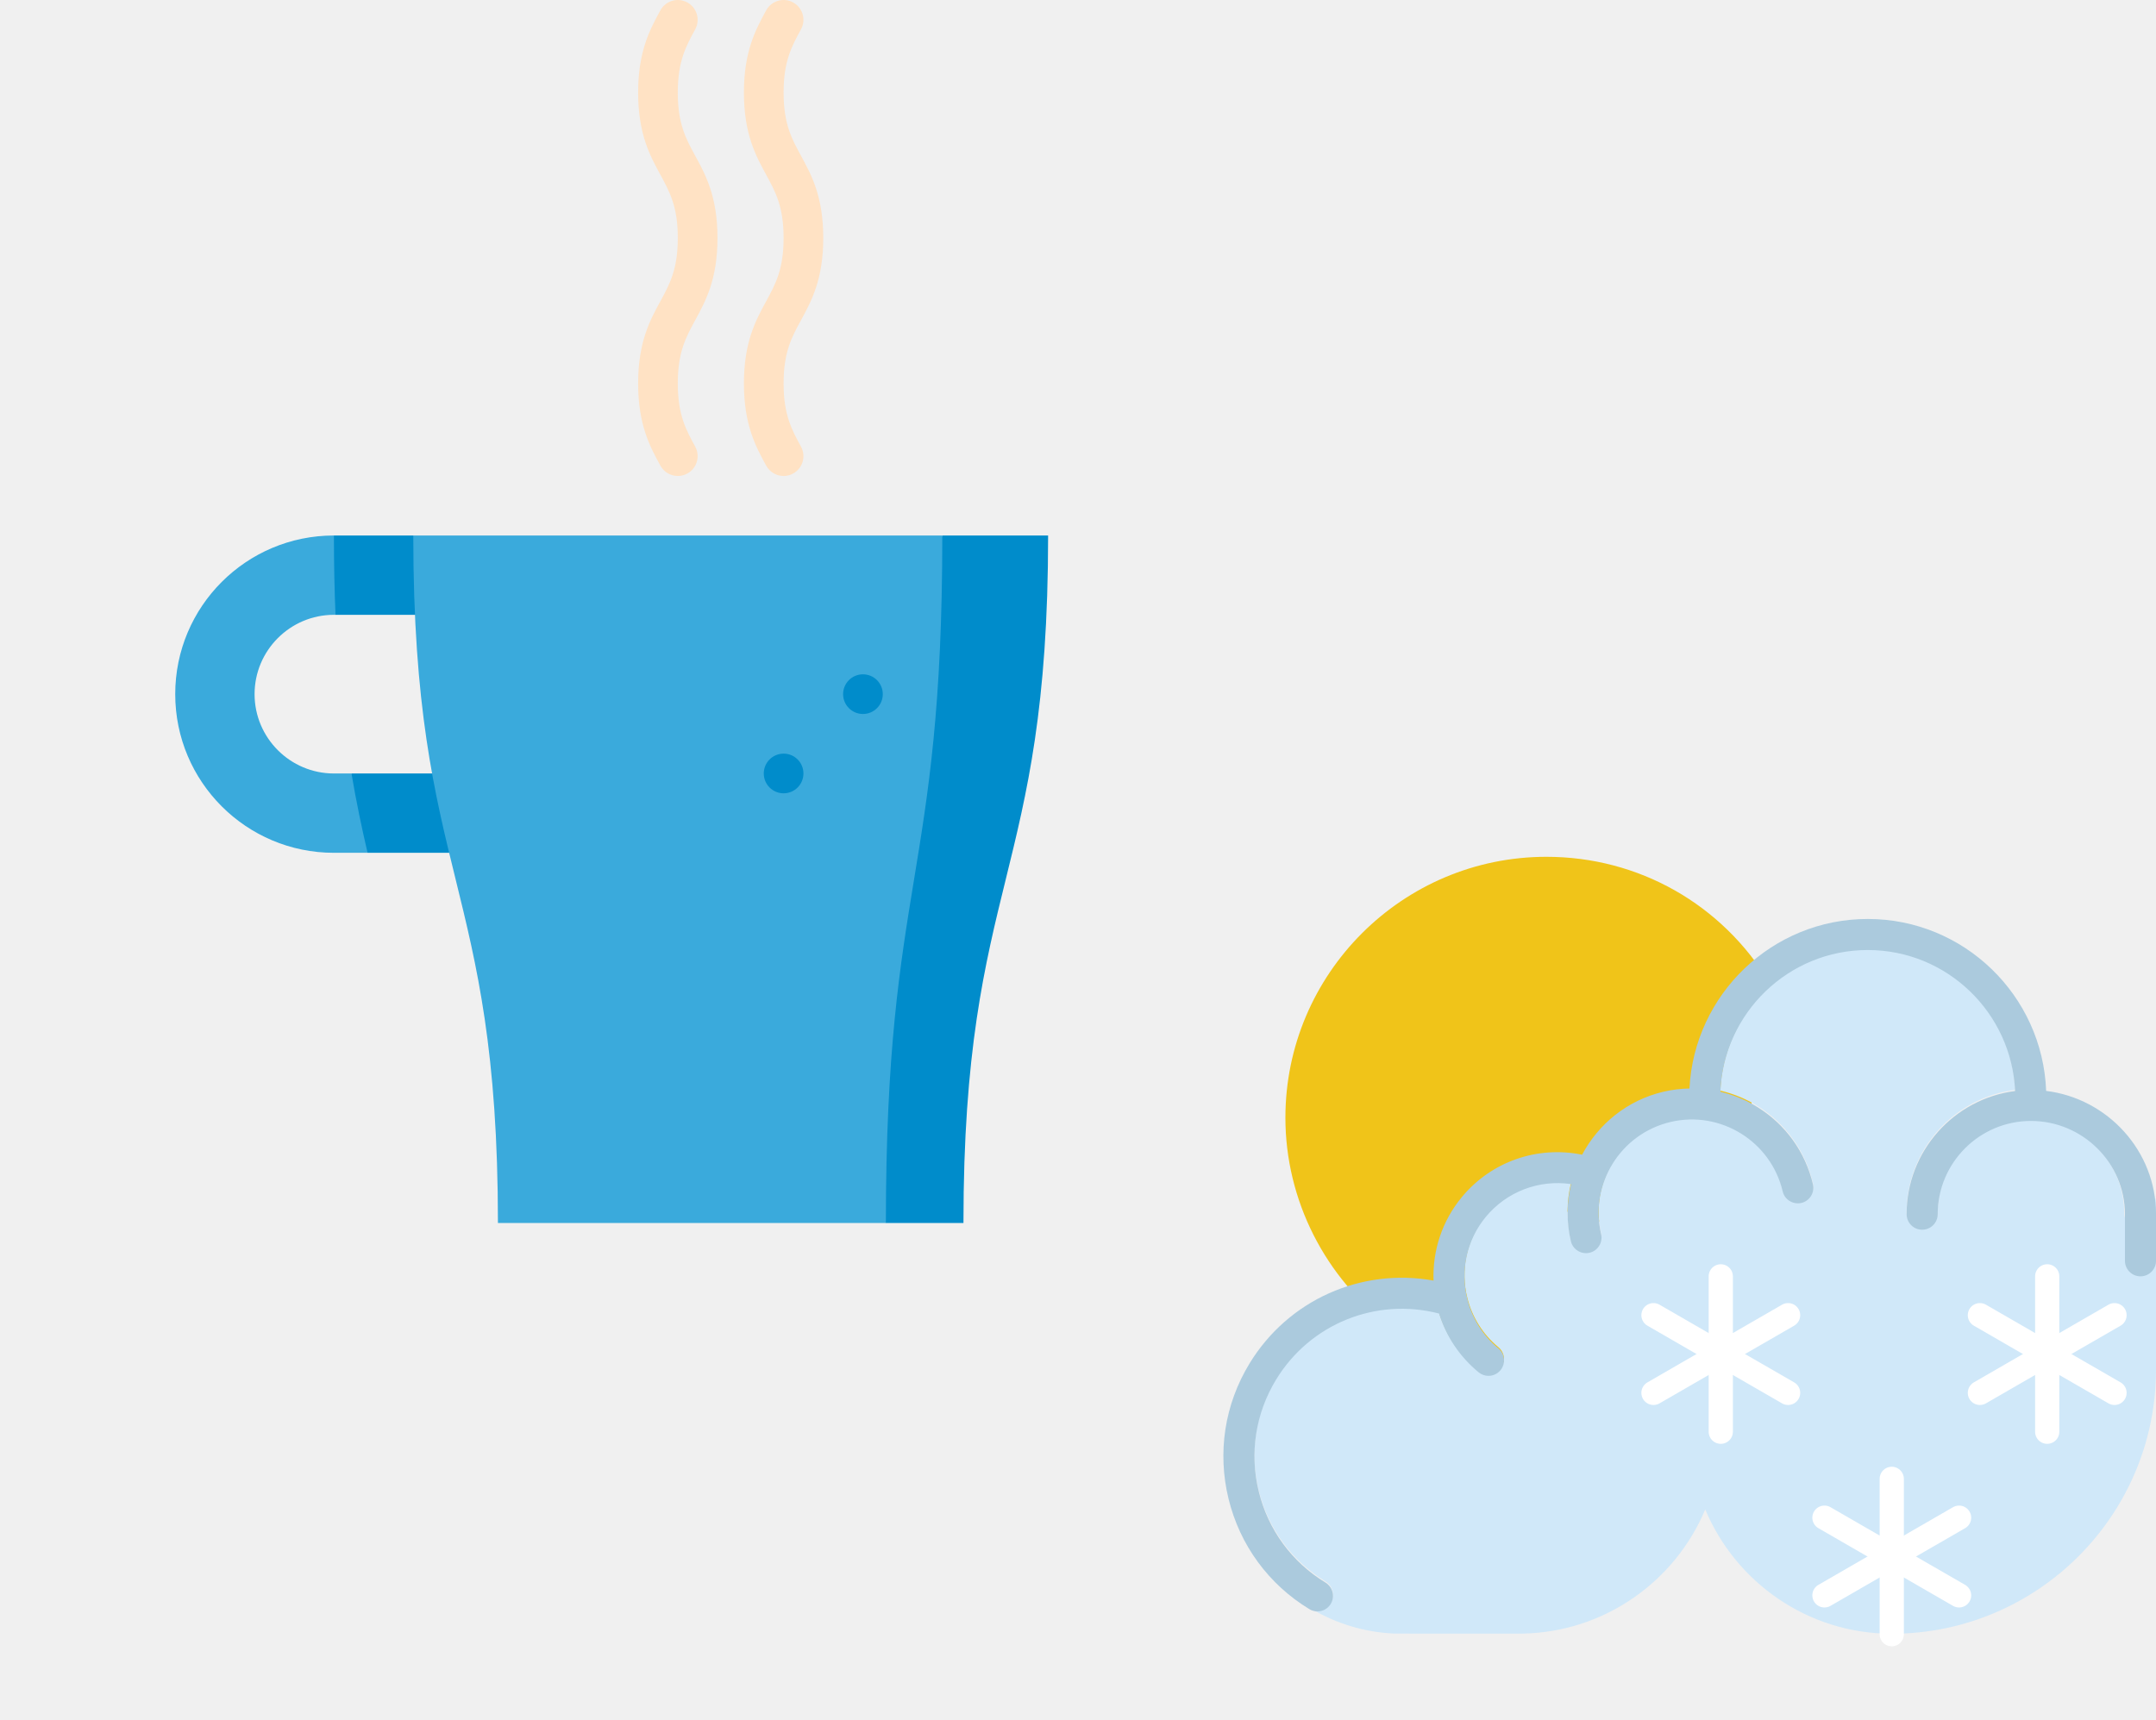
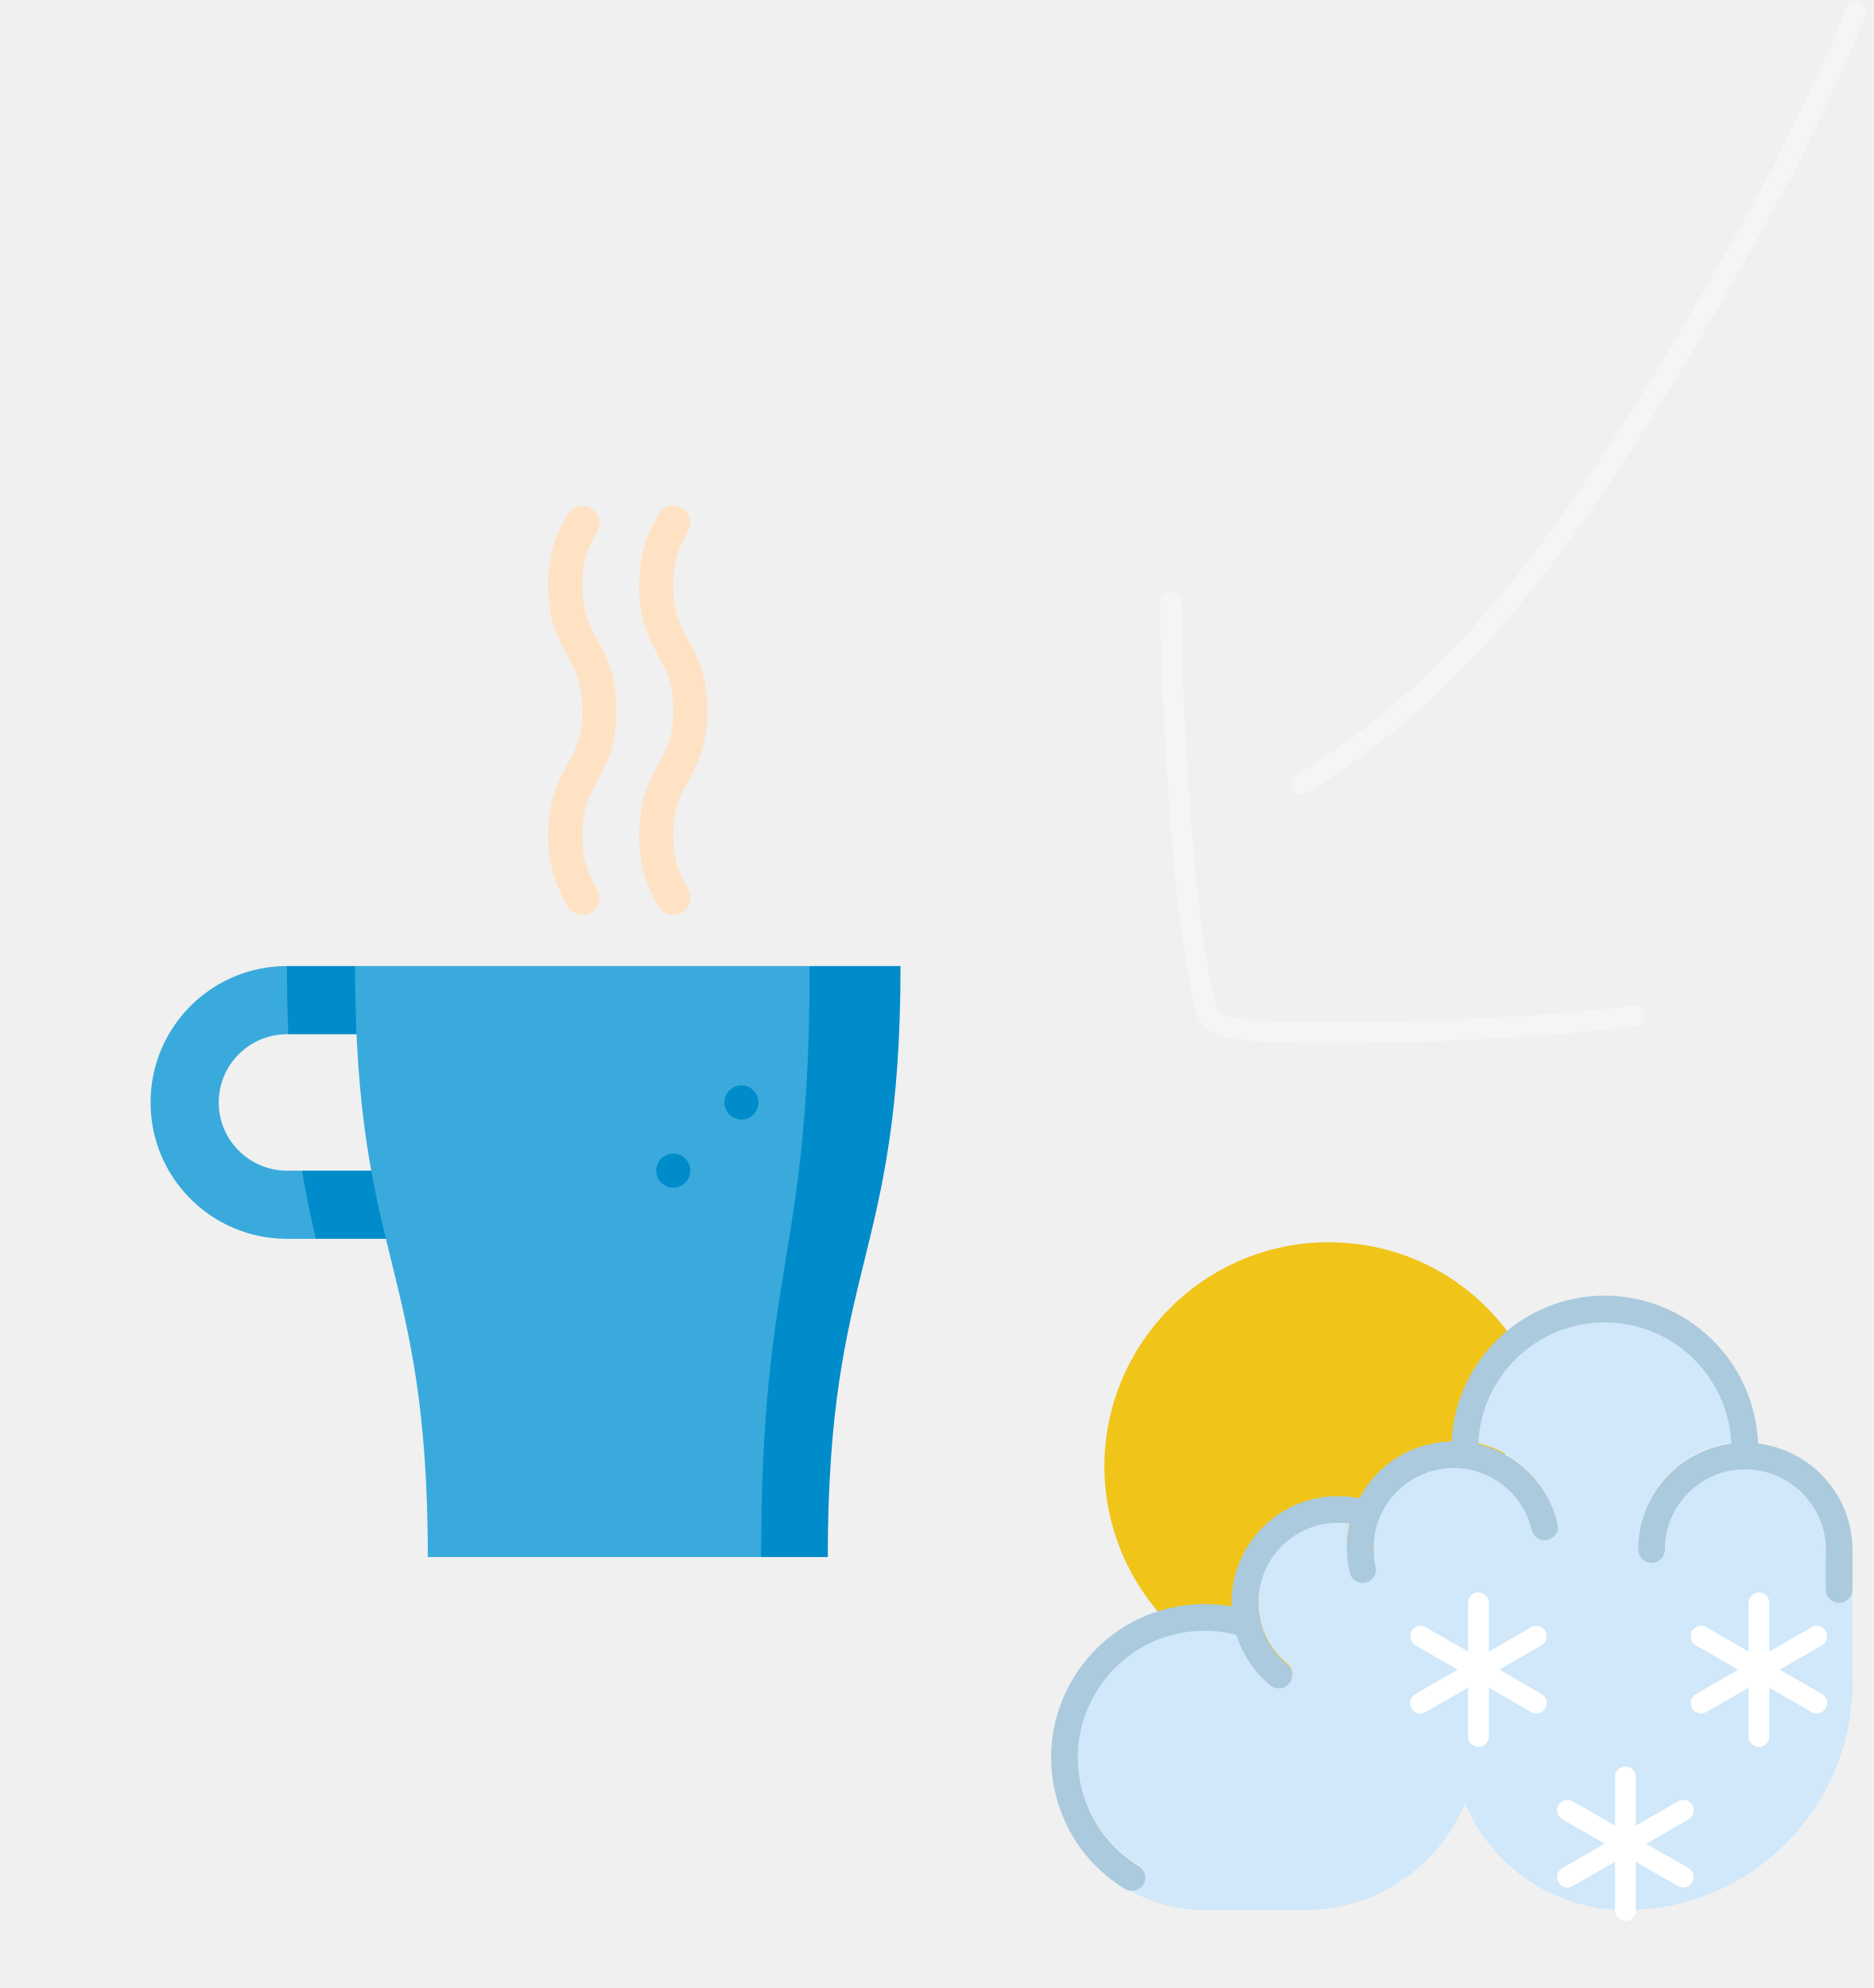
- <svg xmlns="http://www.w3.org/2000/svg" width="178" height="142" viewBox="0 0 178 142" fill="none">
-   <g clip-path="url(#clip0_158_695)">
-     <path d="M55.961 39.308C55.381 39.308 54.819 39 54.522 38.455C53.66 36.875 52.684 35.085 52.684 31.665C52.684 28.244 53.66 26.454 54.522 24.875C55.293 23.46 55.959 22.238 55.959 19.653C55.959 17.068 55.293 15.847 54.522 14.432C53.66 12.853 52.684 11.063 52.684 7.643C52.684 4.223 53.66 2.433 54.521 0.854C54.954 0.06 55.95 -0.233 56.743 0.2C57.538 0.633 57.83 1.628 57.397 2.423C56.626 3.837 55.959 5.058 55.959 7.643C55.959 10.228 56.626 11.45 57.397 12.864C58.259 14.443 59.235 16.233 59.235 19.653C59.235 23.073 58.259 24.864 57.397 26.443C56.626 27.858 55.959 29.079 55.959 31.665C55.959 34.25 56.626 35.472 57.397 36.886C57.83 37.68 57.538 38.675 56.743 39.108C56.494 39.244 56.226 39.308 55.961 39.308Z" fill="#FFE2C4" />
-     <path d="M64.695 39.308C64.115 39.308 63.553 39 63.256 38.455C62.394 36.875 61.418 35.085 61.418 31.665C61.418 28.244 62.394 26.454 63.256 24.875C64.027 23.46 64.694 22.238 64.694 19.653C64.694 17.068 64.027 15.847 63.256 14.432C62.394 12.853 61.418 11.063 61.418 7.643C61.418 4.223 62.394 2.433 63.256 0.854C63.689 0.06 64.684 -0.233 65.478 0.2C66.272 0.633 66.565 1.628 66.131 2.423C65.36 3.837 64.694 5.058 64.694 7.643C64.694 10.228 65.36 11.45 66.132 12.864C66.993 14.443 67.969 16.233 67.969 19.653C67.969 23.073 66.993 24.864 66.132 26.443C65.36 27.858 64.694 29.079 64.694 31.665C64.694 34.25 65.36 35.472 66.131 36.886C66.565 37.68 66.272 38.675 65.478 39.108C65.229 39.244 64.96 39.308 64.695 39.308Z" fill="#FFE2C4" />
-     <path d="M77.797 44.223L61.334 85.18L73.138 101.001H79.543C79.543 72.612 86.532 72.612 86.532 44.223H77.797Z" fill="#008CCB" />
-     <path d="M40.673 63.875V70.426H30.348L27.473 67.151L29.02 63.875H40.673Z" fill="#008CCB" />
-     <path d="M34.121 44.223L40.673 50.774H27.701L25.42 47.624L27.57 44.223H34.121Z" fill="#008CCB" />
-     <path d="M27.569 44.223C27.569 46.579 27.615 48.754 27.7 50.774H27.569C23.957 50.774 21.018 53.714 21.018 57.325C21.018 60.937 23.957 63.877 27.569 63.877H29.019C29.419 66.253 29.873 68.391 30.347 70.428H27.57C20.332 70.428 14.467 64.562 14.467 57.325C14.467 50.088 20.332 44.223 27.569 44.223Z" fill="#3AAADC" />
-     <path d="M34.121 44.223H77.797C77.797 72.612 73.139 72.612 73.139 101.001H41.109C41.109 72.612 34.121 72.612 34.121 44.223Z" fill="#3AAADC" />
-     <path d="M71.245 58.963C72.15 58.963 72.883 58.23 72.883 57.325C72.883 56.421 72.15 55.688 71.245 55.688C70.341 55.688 69.607 56.421 69.607 57.325C69.607 58.23 70.341 58.963 71.245 58.963Z" fill="#008CCB" />
-     <path d="M64.695 65.514C65.599 65.514 66.332 64.781 66.332 63.876C66.332 62.972 65.599 62.238 64.695 62.238C63.79 62.238 63.057 62.972 63.057 63.876C63.057 64.781 63.79 65.514 64.695 65.514Z" fill="#008CCB" />
+ <svg xmlns="http://www.w3.org/2000/svg" width="180" height="191" viewBox="0 0 180 191" fill="none">
+   <path d="M178.313 1C178.313 1.298 177.357 4.152 171.508 16.018C166.615 25.185 157.813 40.737 149.452 52.094C141.091 63.45 133.439 70.141 125.107 75.332" stroke="#F5F5F5" stroke-width="2" stroke-linecap="round" />
+   <path d="M112.475 57.82C112.554 66.667 113.699 90.945 116.207 97.749C117.228 98.689 118.763 99.136 125.87 99.212C132.977 99.289 145.608 98.981 157.102 97.614" stroke="#F5F5F5" stroke-width="2" stroke-linecap="round" />
+   <g clip-path="url(#clip0_164_6)">
+     <path d="M55.961 87.902C55.381 87.902 54.819 87.594 54.522 87.048C53.66 85.469 52.684 83.679 52.684 80.258C52.684 76.838 53.66 75.048 54.522 73.468C55.293 72.053 55.959 70.832 55.959 68.247C55.959 65.662 55.293 64.441 54.522 63.026C53.66 61.447 52.684 59.657 52.684 56.237C52.684 52.817 53.66 51.027 54.521 49.448C54.954 48.654 55.95 48.361 56.743 48.794C57.538 49.227 57.83 50.222 57.397 51.016C56.626 52.431 55.959 53.652 55.959 56.237C55.959 58.822 56.626 60.043 57.397 61.458C58.259 63.037 59.235 64.827 59.235 68.247C59.235 71.667 58.259 73.457 57.397 75.037C56.626 76.452 55.959 77.673 55.959 80.259C55.959 82.844 56.626 84.066 57.397 85.48C57.83 86.274 57.538 87.269 56.743 87.702C56.494 87.838 56.226 87.902 55.961 87.902Z" fill="#FFE2C4" />
+     <path d="M64.695 87.902C64.115 87.902 63.553 87.594 63.256 87.048C62.394 85.469 61.418 83.679 61.418 80.258C61.418 76.838 62.394 75.048 63.256 73.468C64.027 72.053 64.694 70.832 64.694 68.247C64.694 65.662 64.027 64.441 63.256 63.026C62.394 61.447 61.418 59.657 61.418 56.237C61.418 52.817 62.394 51.027 63.256 49.448C63.689 48.654 64.684 48.361 65.478 48.794C66.272 49.227 66.565 50.222 66.131 51.016C65.36 52.431 64.694 53.652 64.694 56.237C64.694 58.822 65.36 60.043 66.132 61.458C66.993 63.037 67.969 64.827 67.969 68.247C67.969 71.667 66.993 73.457 66.132 75.037C65.36 76.452 64.694 77.673 64.694 80.259C64.694 82.844 65.36 84.066 66.131 85.48C66.565 86.274 66.272 87.269 65.478 87.702C65.229 87.838 64.96 87.902 64.695 87.902Z" fill="#FFE2C4" />
+     <path d="M77.797 92.816L61.334 133.773L73.138 149.595H79.543C79.543 121.205 86.532 121.205 86.532 92.816H77.797Z" fill="#008CCB" />
+     <path d="M40.673 112.469V119.02H30.348L27.473 115.744L29.02 112.469H40.673Z" fill="#008CCB" />
+     <path d="M34.121 92.816L40.673 99.368H27.701L25.42 96.218L27.57 92.816H34.121Z" fill="#008CCB" />
+     <path d="M27.569 92.816C27.569 95.173 27.615 97.348 27.7 99.368H27.569C23.957 99.368 21.018 102.307 21.018 105.919C21.018 109.531 23.957 112.471 27.569 112.471H29.019C29.419 114.846 29.873 116.984 30.347 119.022H27.57C20.332 119.022 14.467 113.156 14.467 105.919C14.467 98.682 20.332 92.816 27.569 92.816Z" fill="#3AAADC" />
+     <path d="M34.121 92.816H77.797C77.797 121.206 73.139 121.206 73.139 149.595H41.109C41.109 121.205 34.121 121.205 34.121 92.816Z" fill="#3AAADC" />
+     <path d="M71.245 107.557C72.15 107.557 72.883 106.824 72.883 105.919C72.883 105.015 72.15 104.281 71.245 104.281C70.341 104.281 69.607 105.015 69.607 105.919C69.607 106.824 70.341 107.557 71.245 107.557Z" fill="#008CCB" />
+     <path d="M64.695 114.108C65.599 114.108 66.332 113.375 66.332 112.47C66.332 111.565 65.599 110.832 64.695 110.832C63.79 110.832 63.057 111.565 63.057 112.47C63.057 113.375 63.79 114.108 64.695 114.108Z" fill="#008CCB" />
  </g>
-   <g clip-path="url(#clip1_158_695)">
-     <path d="M147.347 83.24L146.117 81.202C142.173 74.663 135.278 70.758 127.673 70.758C115.79 70.758 106.123 80.425 106.123 92.308C106.123 99.088 109.392 105.556 114.869 109.608L115.704 110.225L116.737 110.339C117.416 110.413 118.063 110.548 118.658 110.741L125.036 112.79L123.595 106.248C123.252 104.69 123.632 103.099 124.638 101.877C125.617 100.689 127.062 100.007 128.605 100.007C129.133 100.007 129.654 100.088 130.115 100.235L133.567 101.386L134.911 98.003C135.533 96.437 136.877 95.273 138.502 94.891C139.08 94.756 139.7 94.727 140.294 94.8L144.785 95.341L144.601 90.82L144.574 90.383C144.574 88.572 145.091 86.796 146.071 85.251L147.347 83.24Z" fill="#F0C419" />
-     <path d="M177.969 98.988H177.865C177.91 99.378 177.94 99.772 177.94 100.175C177.94 100.885 177.367 101.458 176.657 101.458C175.948 101.458 175.374 100.885 175.374 100.175C175.374 95.929 171.921 92.475 167.674 92.475C163.428 92.475 159.975 95.929 159.975 100.175C159.975 100.885 159.401 101.458 158.691 101.458C157.982 101.458 157.408 100.885 157.408 100.175C157.408 94.96 161.321 90.649 166.363 90.002C166.073 83.536 160.737 78.359 154.2 78.359C147.641 78.359 142.29 83.569 142.033 90.067C143.097 90.318 144.128 90.734 145.085 91.326C147.415 92.769 149.045 95.034 149.674 97.703C149.836 98.394 149.408 99.084 148.719 99.247C148.029 99.402 147.338 98.981 147.175 98.292C146.203 94.158 142.044 91.586 137.918 92.56C133.784 93.533 131.213 97.685 132.186 101.819C132.347 102.508 131.92 103.198 131.229 103.361C131.132 103.384 131.033 103.395 130.936 103.395C130.354 103.395 129.827 102.996 129.687 102.405C129.31 100.8 129.343 99.195 129.702 97.691C127.061 97.304 124.394 98.301 122.653 100.414C121.039 102.376 120.568 104.903 121.146 107.196C121.147 107.211 121.155 107.224 121.156 107.239C121.548 108.761 122.401 110.178 123.703 111.252C124.25 111.704 124.328 112.511 123.879 113.059C123.625 113.367 123.258 113.526 122.887 113.526C122.599 113.526 122.312 113.431 122.072 113.234C120.51 111.948 119.393 110.268 118.805 108.381C113.617 107.029 108.161 109.212 105.343 113.851C103.653 116.633 103.146 119.908 103.919 123.071C104.691 126.236 106.648 128.909 109.432 130.6C110.038 130.968 110.23 131.756 109.862 132.363C109.621 132.761 109.197 132.979 108.765 132.979C108.594 132.979 108.425 132.933 108.262 132.862C110.289 134.064 112.623 134.799 115.119 134.907L125.654 134.91C132.464 134.801 138.298 130.599 140.785 124.655C143.304 130.677 149.258 134.921 156.184 134.921C168.213 134.921 178 125.135 178 113.105V100.272L177.969 98.988Z" fill="#D0E8F9" />
-     <path d="M168.931 90.091C168.634 82.213 162.15 75.891 154.202 75.891C146.32 75.891 139.88 82.107 139.482 89.891C138.766 89.906 138.046 89.991 137.332 90.159C134.334 90.865 131.961 92.831 130.621 95.359C126.923 94.608 123.117 95.915 120.676 98.878C119.071 100.828 118.265 103.251 118.353 105.755C112.412 104.685 106.368 107.326 103.154 112.613C101.106 115.981 100.494 119.945 101.428 123.775C102.363 127.604 104.733 130.84 108.101 132.888C108.309 133.015 108.54 133.076 108.767 133.076C109.201 133.076 109.623 132.856 109.865 132.46C110.233 131.853 110.04 131.065 109.435 130.696C106.651 129.005 104.694 126.332 103.922 123.168C103.149 120.004 103.656 116.729 105.346 113.947C108.164 109.31 113.619 107.127 118.808 108.478C119.395 110.366 120.514 112.044 122.075 113.33C122.315 113.526 122.602 113.623 122.89 113.623C123.261 113.623 123.628 113.463 123.882 113.155C124.332 112.608 124.253 111.799 123.706 111.349C122.402 110.276 121.551 108.858 121.159 107.336C121.157 107.32 121.15 107.308 121.148 107.292C120.571 104.999 121.042 102.472 122.656 100.51C124.396 98.398 127.064 97.401 129.705 97.787C129.346 99.292 129.311 100.896 129.69 102.502C129.828 103.093 130.357 103.491 130.938 103.491C131.036 103.491 131.135 103.48 131.232 103.458C131.923 103.295 132.35 102.604 132.188 101.915C131.216 97.782 133.787 93.629 137.921 92.656C142.046 91.683 146.205 94.254 147.178 98.389C147.341 99.078 148.032 99.499 148.722 99.344C149.411 99.181 149.838 98.49 149.677 97.8C149.048 95.131 147.418 92.866 145.088 91.422C144.13 90.829 143.1 90.415 142.036 90.163C142.293 83.666 147.644 78.456 154.203 78.456C160.74 78.456 166.077 83.631 166.366 90.099C161.324 90.746 157.411 95.056 157.411 100.271C157.411 100.981 157.985 101.555 158.694 101.555C159.404 101.555 159.978 100.981 159.978 100.271C159.978 96.025 163.431 92.572 167.677 92.572C171.923 92.572 175.436 96.025 175.436 100.271C175.436 100.307 175.436 101.974 175.436 104.121C175.436 104.83 176.011 105.405 176.719 105.405C177.427 105.405 178.002 104.83 178.002 104.121V100.271C178 95.038 174 90.714 168.931 90.091Z" fill="#ABCADD" />
-     <path d="M169.018 111.823V105.406" stroke="white" stroke-width="2" stroke-miterlimit="10" stroke-linecap="round" />
-     <path d="M169.018 111.82V118.237" stroke="white" stroke-width="2" stroke-miterlimit="10" stroke-linecap="round" />
-     <path d="M169.017 111.821L163.461 108.613" stroke="white" stroke-width="2" stroke-miterlimit="10" stroke-linecap="round" />
-     <path d="M169.018 111.82L174.575 115.028" stroke="white" stroke-width="2" stroke-miterlimit="10" stroke-linecap="round" />
-     <path d="M169.018 111.821L174.575 108.613" stroke="white" stroke-width="2" stroke-miterlimit="10" stroke-linecap="round" />
-     <path d="M169.017 111.82L163.461 115.028" stroke="white" stroke-width="2" stroke-miterlimit="10" stroke-linecap="round" />
-     <path d="M142.068 111.823V105.406" stroke="white" stroke-width="2" stroke-miterlimit="10" stroke-linecap="round" />
-     <path d="M142.068 111.82V118.237" stroke="white" stroke-width="2" stroke-miterlimit="10" stroke-linecap="round" />
-     <path d="M142.068 111.821L136.512 108.613" stroke="white" stroke-width="2" stroke-miterlimit="10" stroke-linecap="round" />
-     <path d="M142.068 111.82L147.626 115.028" stroke="white" stroke-width="2" stroke-miterlimit="10" stroke-linecap="round" />
-     <path d="M142.068 111.821L147.626 108.613" stroke="white" stroke-width="2" stroke-miterlimit="10" stroke-linecap="round" />
-     <path d="M142.068 111.82L136.512 115.028" stroke="white" stroke-width="2" stroke-miterlimit="10" stroke-linecap="round" />
-     <path d="M156.184 128.545V122.129" stroke="white" stroke-width="2" stroke-miterlimit="10" stroke-linecap="round" />
-     <path d="M156.184 128.543V134.959" stroke="white" stroke-width="2" stroke-miterlimit="10" stroke-linecap="round" />
-     <path d="M156.184 128.544L150.627 125.336" stroke="white" stroke-width="2" stroke-miterlimit="10" stroke-linecap="round" />
-     <path d="M156.184 128.543L161.741 131.751" stroke="white" stroke-width="2" stroke-miterlimit="10" stroke-linecap="round" />
-     <path d="M156.184 128.544L161.741 125.336" stroke="white" stroke-width="2" stroke-miterlimit="10" stroke-linecap="round" />
-     <path d="M156.184 128.543L150.627 131.751" stroke="white" stroke-width="2" stroke-miterlimit="10" stroke-linecap="round" />
+   <g clip-path="url(#clip1_164_6)">
+     <path d="M147.347 131.834L146.117 129.796C142.173 123.257 135.278 119.352 127.673 119.352C115.79 119.352 106.123 129.018 106.123 140.902C106.123 147.682 109.392 154.15 114.869 158.201L115.704 158.819L116.737 158.933C117.416 159.007 118.063 159.142 118.658 159.334L125.036 161.384L123.595 154.842C123.252 153.284 123.632 151.693 124.638 150.471C125.617 149.283 127.062 148.601 128.605 148.601C129.133 148.601 129.654 148.682 130.115 148.828L133.567 149.979L134.911 146.597C135.533 145.031 136.877 143.867 138.502 143.485C139.08 143.35 139.7 143.32 140.294 143.394L144.785 143.935L144.601 139.414L144.574 138.977C144.574 137.166 145.091 135.39 146.071 133.845L147.347 131.834Z" fill="#F0C419" />
+     <path d="M177.969 147.582H177.865C177.91 147.972 177.94 148.366 177.94 148.769C177.94 149.478 177.367 150.052 176.657 150.052C175.948 150.052 175.374 149.478 175.374 148.769C175.374 144.522 171.921 141.069 167.674 141.069C163.428 141.069 159.975 144.522 159.975 148.769C159.975 149.478 159.401 150.052 158.691 150.052C157.982 150.052 157.408 149.478 157.408 148.769C157.408 143.553 161.321 139.243 166.363 138.596C166.073 132.13 160.737 126.953 154.2 126.953C147.641 126.953 142.29 132.163 142.033 138.66C143.097 138.912 144.128 139.328 145.085 139.919C147.415 141.363 149.045 143.628 149.674 146.297C149.836 146.988 149.408 147.678 148.719 147.841C148.029 147.996 147.338 147.575 147.175 146.886C146.203 142.751 142.044 140.18 137.918 141.154C133.784 142.126 131.213 146.279 132.186 150.413C132.347 151.102 131.92 151.792 131.229 151.955C131.132 151.978 131.033 151.988 130.936 151.988C130.354 151.988 129.827 151.589 129.687 150.999C129.31 149.394 129.343 147.788 129.702 146.284C127.061 145.898 124.394 146.895 122.653 149.007C121.039 150.97 120.568 153.496 121.146 155.789C121.147 155.805 121.155 155.818 121.156 155.833C121.548 157.355 122.401 158.772 123.703 159.846C124.25 160.298 124.328 161.105 123.879 161.653C123.625 161.961 123.258 162.12 122.887 162.12C122.599 162.12 122.312 162.025 122.072 161.827C120.51 160.541 119.393 158.862 118.805 156.975C113.617 155.623 108.161 157.805 105.343 162.445C103.653 165.227 103.146 168.502 103.919 171.665C104.691 174.829 106.648 177.502 109.432 179.194C110.038 179.562 110.23 180.35 109.862 180.957C109.621 181.355 109.197 181.573 108.765 181.573C108.594 181.573 108.425 181.527 108.262 181.456C110.289 182.657 112.623 183.393 115.119 183.5L125.654 183.504C132.464 183.395 138.298 179.192 140.785 173.248C143.304 179.271 149.258 183.514 156.184 183.514C168.213 183.514 178 173.728 178 161.699V148.866L177.969 147.582Z" fill="#D0E8F9" />
+     <path d="M168.931 138.685C168.634 130.807 162.15 124.484 154.202 124.484C146.32 124.484 139.88 130.701 139.482 138.485C138.766 138.5 138.046 138.585 137.332 138.753C134.334 139.459 131.961 141.425 130.621 143.953C126.923 143.202 123.117 144.509 120.676 147.472C119.071 149.422 118.265 151.845 118.353 154.349C112.412 153.278 106.368 155.919 103.154 161.206C101.106 164.575 100.494 168.539 101.428 172.368C102.363 176.198 104.733 179.434 108.101 181.482C108.309 181.609 108.54 181.669 108.767 181.669C109.201 181.669 109.623 181.45 109.865 181.053C110.233 180.446 110.04 179.659 109.435 179.29C106.651 177.599 104.694 174.926 103.922 171.761C103.149 168.598 103.656 165.323 105.346 162.541C108.164 157.903 113.619 155.72 118.808 157.072C119.395 158.959 120.514 160.638 122.075 161.924C122.315 162.12 122.602 162.216 122.89 162.216C123.261 162.216 123.628 162.057 123.882 161.749C124.332 161.201 124.253 160.393 123.706 159.942C122.402 158.87 121.551 157.452 121.159 155.93C121.157 155.914 121.15 155.901 121.148 155.886C120.571 153.593 121.042 151.066 122.656 149.104C124.396 146.992 127.064 145.995 129.705 146.381C129.346 147.886 129.311 149.49 129.69 151.096C129.828 151.687 130.357 152.085 130.938 152.085C131.036 152.085 131.135 152.073 131.232 152.052C131.923 151.889 132.35 151.198 132.188 150.509C131.216 146.376 133.787 142.223 137.921 141.25C142.046 140.276 146.205 142.848 147.178 146.983C147.341 147.672 148.032 148.093 148.722 147.937C149.411 147.774 149.838 147.084 149.677 146.394C149.048 143.724 147.418 141.459 145.088 140.016C144.13 139.423 143.1 139.008 142.036 138.757C142.293 132.26 147.644 127.05 154.203 127.05C160.74 127.05 166.077 132.225 166.366 138.693C161.324 139.339 157.411 143.65 157.411 148.865C157.411 149.575 157.985 150.148 158.694 150.148C159.404 150.148 159.978 149.575 159.978 148.865C159.978 144.619 163.431 141.166 167.677 141.166C171.923 141.166 175.436 144.619 175.436 148.865C175.436 148.901 175.436 150.568 175.436 152.715C175.436 153.423 176.011 153.998 176.719 153.998C177.427 153.998 178.002 153.423 178.002 152.715V148.865C178 143.632 174 139.307 168.931 138.685Z" fill="#ABCADD" />
+     <path d="M169.018 160.416V154" stroke="white" stroke-width="2" stroke-miterlimit="10" stroke-linecap="round" />
+     <path d="M169.018 160.414V166.83" stroke="white" stroke-width="2" stroke-miterlimit="10" stroke-linecap="round" />
+     <path d="M169.017 160.415L163.461 157.207" stroke="white" stroke-width="2" stroke-miterlimit="10" stroke-linecap="round" />
+     <path d="M169.018 160.414L174.575 163.622" stroke="white" stroke-width="2" stroke-miterlimit="10" stroke-linecap="round" />
+     <path d="M169.018 160.415L174.575 157.207" stroke="white" stroke-width="2" stroke-miterlimit="10" stroke-linecap="round" />
+     <path d="M169.017 160.414L163.461 163.622" stroke="white" stroke-width="2" stroke-miterlimit="10" stroke-linecap="round" />
+     <path d="M142.068 160.416V154" stroke="white" stroke-width="2" stroke-miterlimit="10" stroke-linecap="round" />
+     <path d="M142.068 160.414V166.83" stroke="white" stroke-width="2" stroke-miterlimit="10" stroke-linecap="round" />
+     <path d="M142.068 160.415L136.512 157.207" stroke="white" stroke-width="2" stroke-miterlimit="10" stroke-linecap="round" />
+     <path d="M142.068 160.414L147.626 163.622" stroke="white" stroke-width="2" stroke-miterlimit="10" stroke-linecap="round" />
+     <path d="M142.068 160.415L147.626 157.207" stroke="white" stroke-width="2" stroke-miterlimit="10" stroke-linecap="round" />
+     <path d="M142.068 160.414L136.512 163.622" stroke="white" stroke-width="2" stroke-miterlimit="10" stroke-linecap="round" />
+     <path d="M156.184 177.139V170.723" stroke="white" stroke-width="2" stroke-miterlimit="10" stroke-linecap="round" />
+     <path d="M156.184 177.137V183.553" stroke="white" stroke-width="2" stroke-miterlimit="10" stroke-linecap="round" />
+     <path d="M156.184 177.138L150.627 173.93" stroke="white" stroke-width="2" stroke-miterlimit="10" stroke-linecap="round" />
+     <path d="M156.184 177.137L161.741 180.345" stroke="white" stroke-width="2" stroke-miterlimit="10" stroke-linecap="round" />
+     <path d="M156.184 177.138L161.741 173.93" stroke="white" stroke-width="2" stroke-miterlimit="10" stroke-linecap="round" />
+     <path d="M156.184 177.137L150.627 180.345" stroke="white" stroke-width="2" stroke-miterlimit="10" stroke-linecap="round" />
  </g>
  <defs>
-     <clipPath id="clip0_158_695">
-       <rect width="101" height="101" fill="white" />
+     <clipPath id="clip0_164_6">
+       <rect width="101" height="101" fill="white" transform="translate(0 48.5938)" />
    </clipPath>
-     <clipPath id="clip1_158_695">
-       <rect width="77" height="77" fill="white" transform="translate(101 65)" />
+     <clipPath id="clip1_164_6">
+       <rect width="77" height="77" fill="white" transform="translate(101 113.594)" />
    </clipPath>
  </defs>
</svg>
